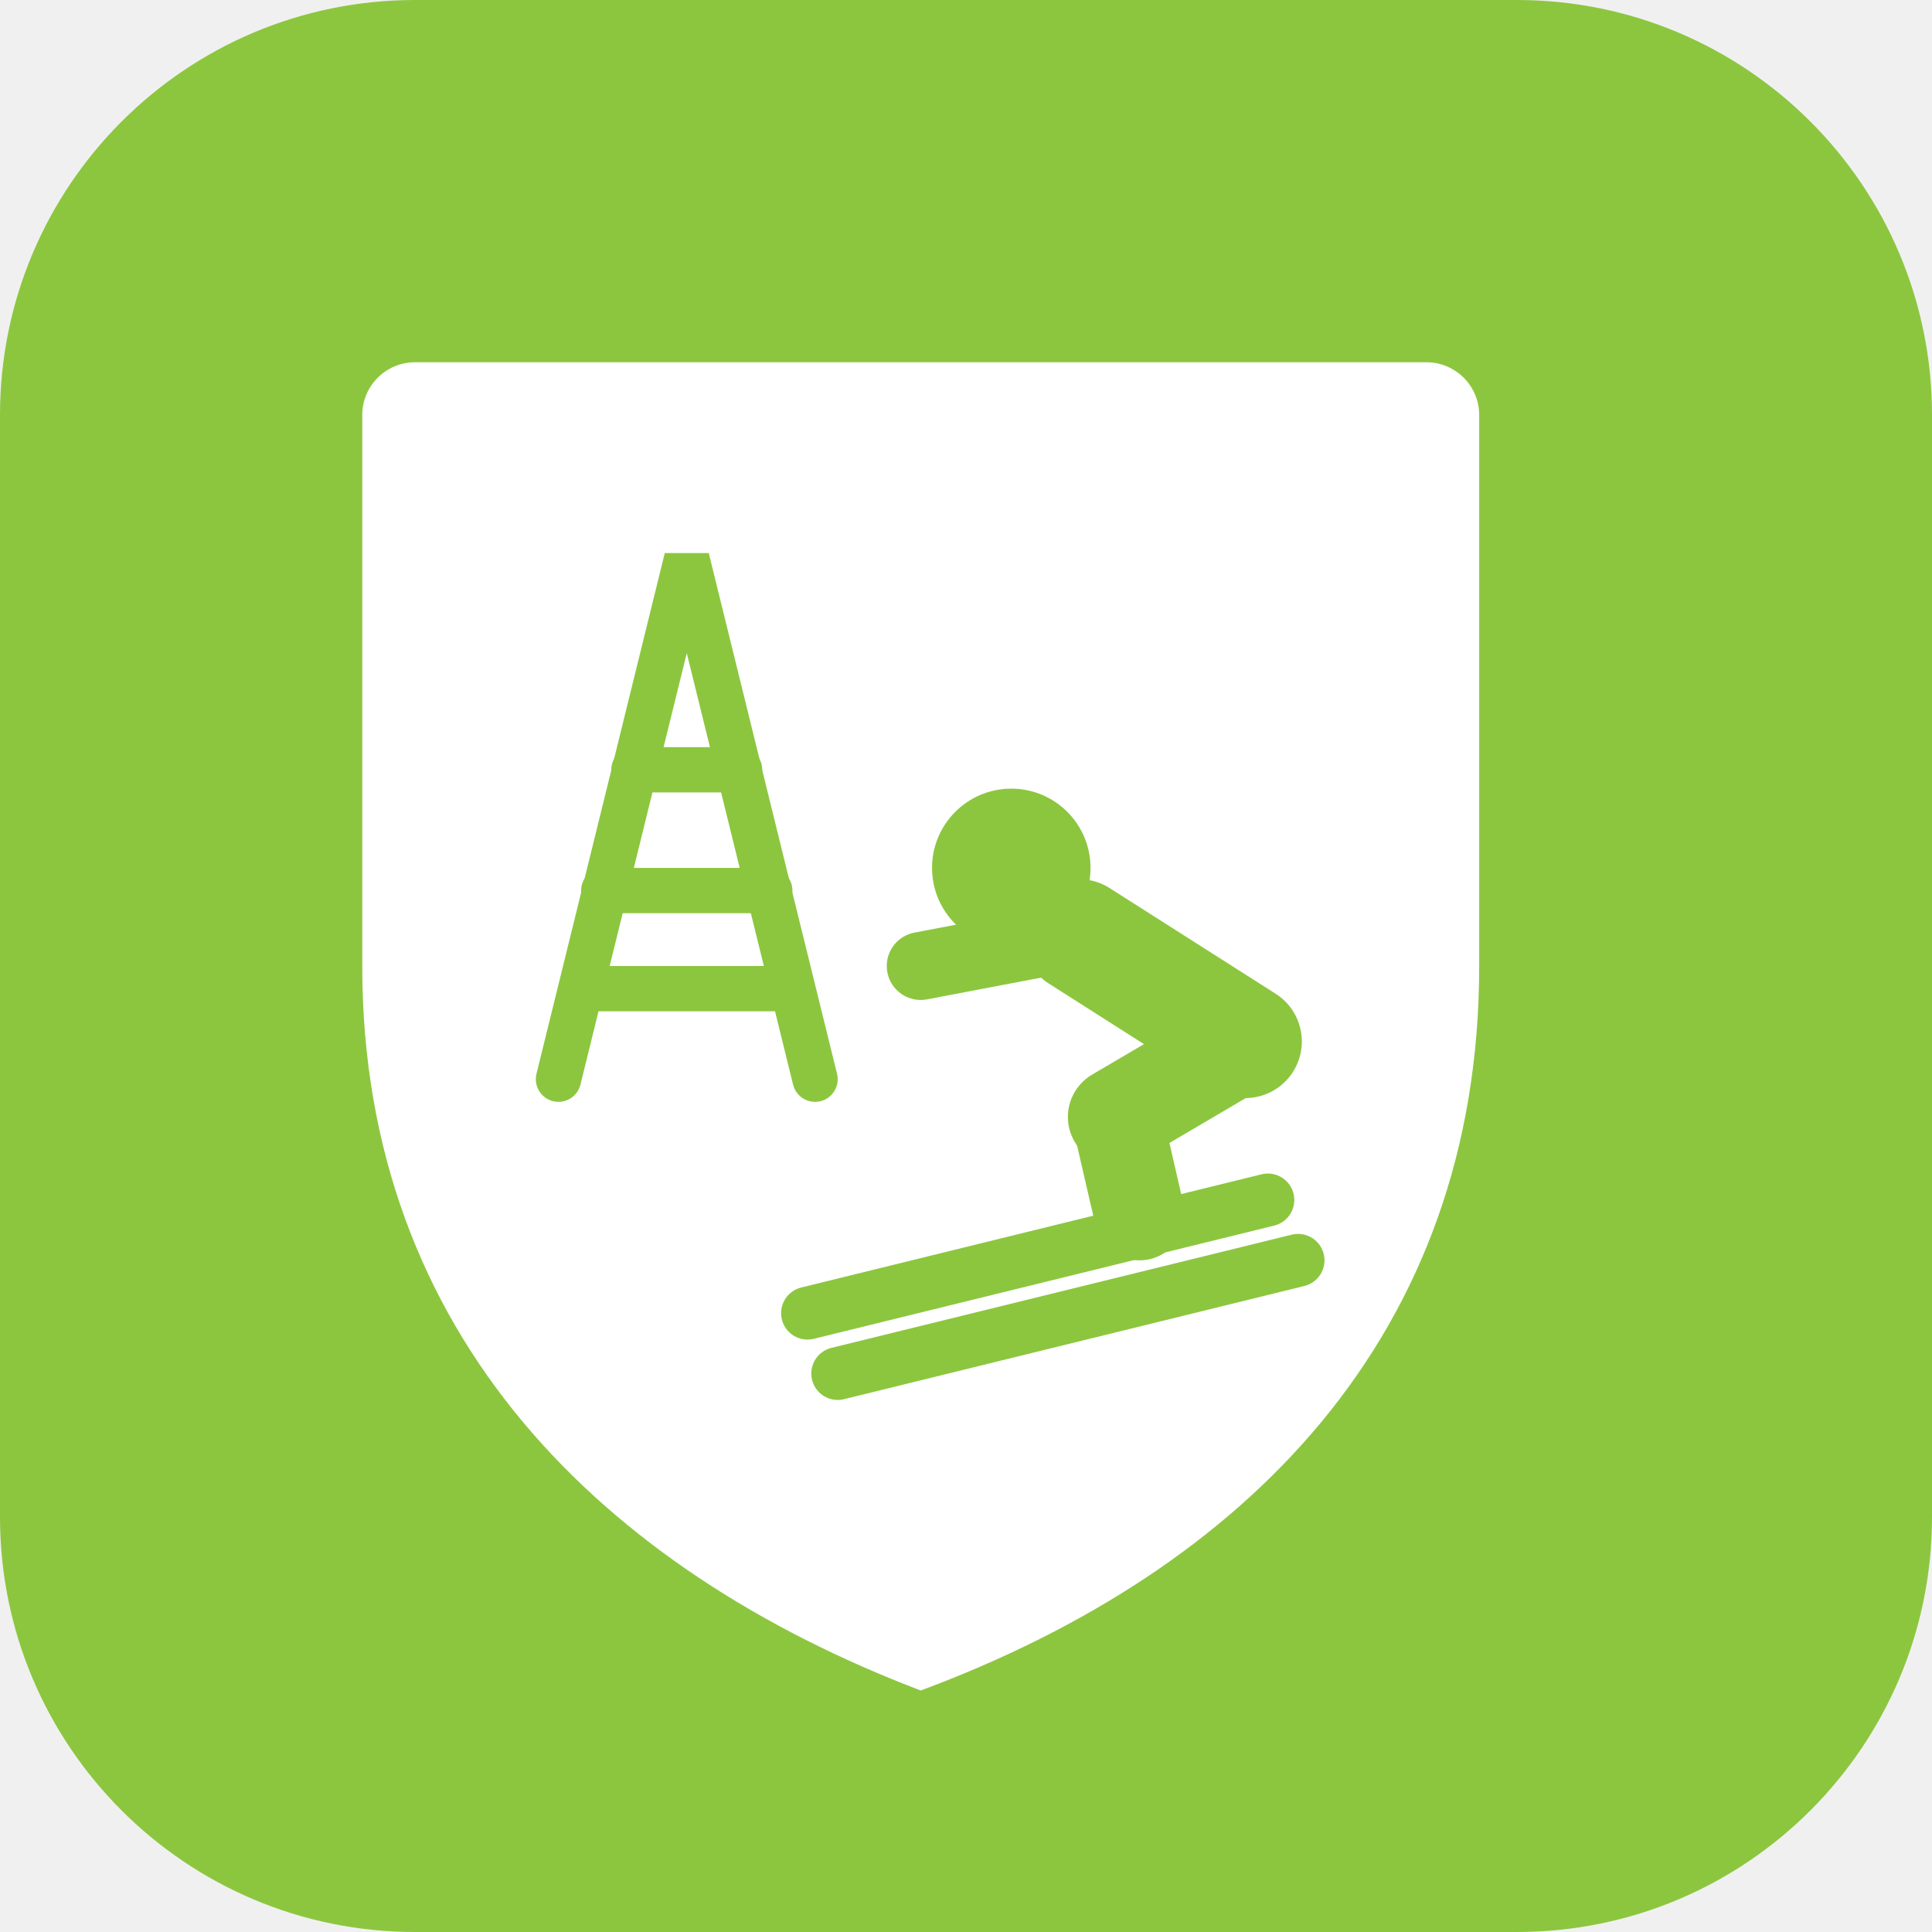
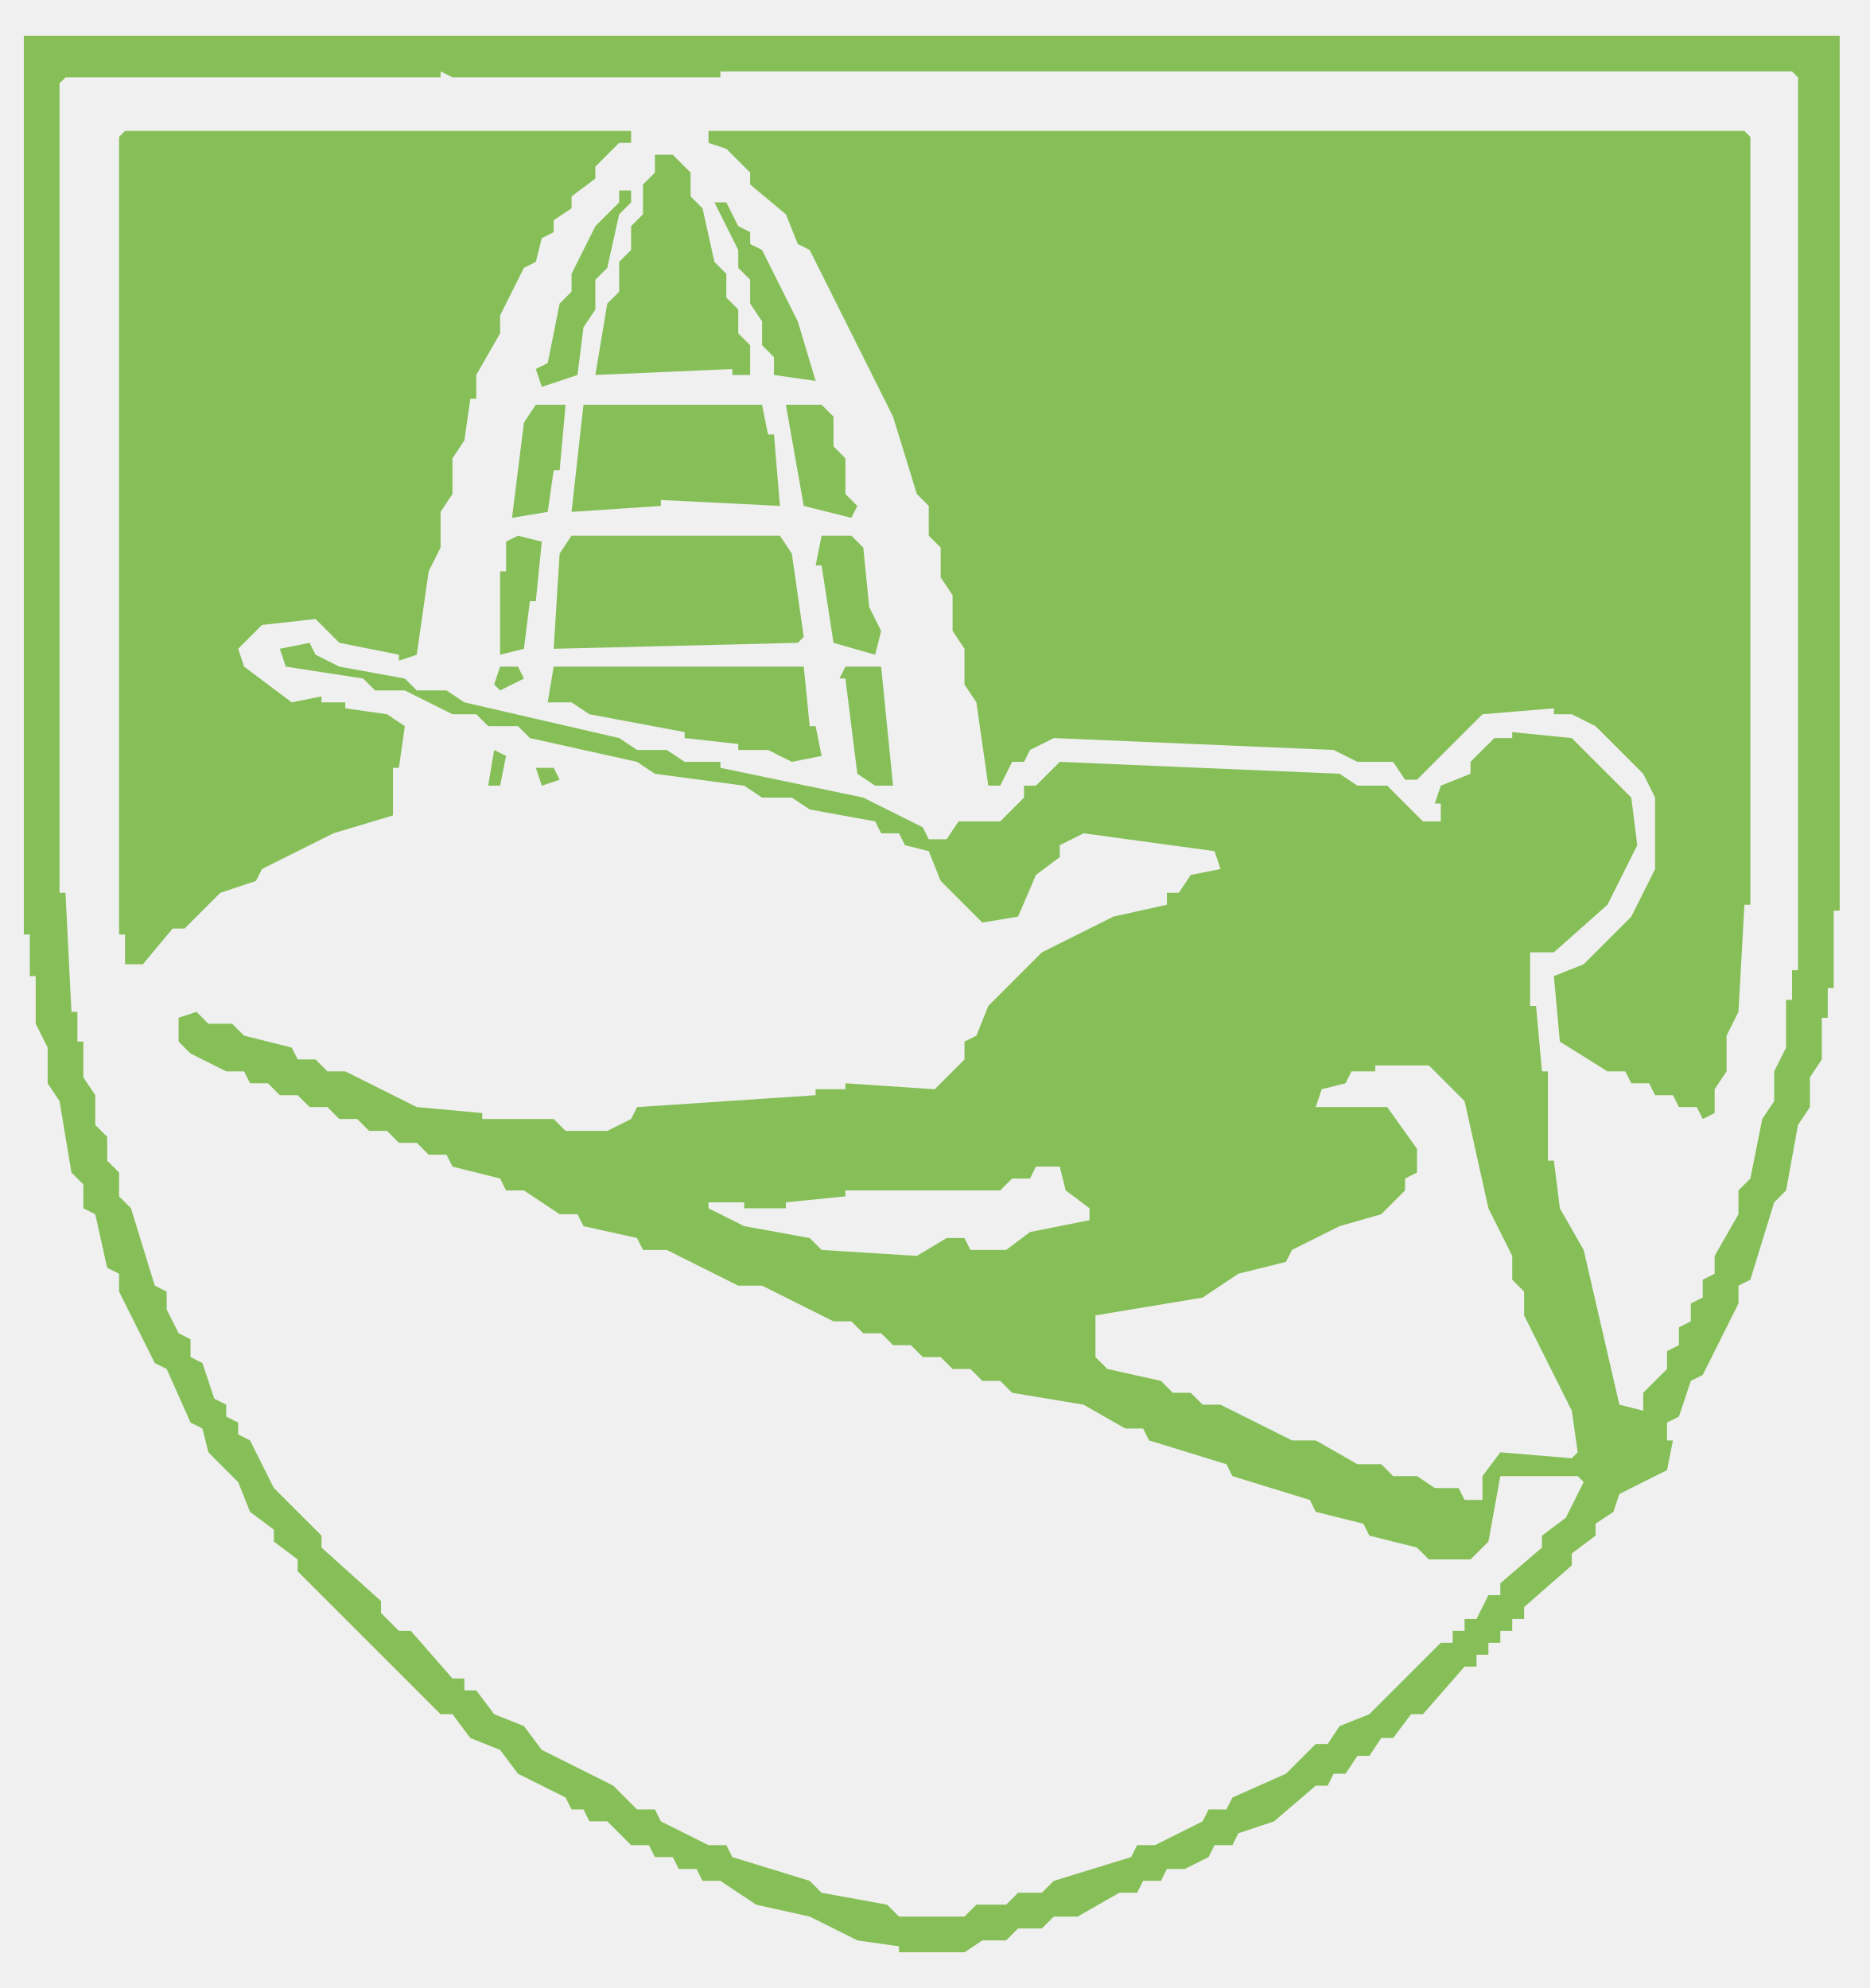
- <svg xmlns="http://www.w3.org/2000/svg" viewBox="0 0 512 512" role="img" aria-label="Härnösands Alpina">
-   <rect width="512" height="512" rx="110" fill="#8cc63f" />
-   <path d="M110 96 h268 a14 14 0 0 1 14 14 v146 c0 98 -62 160 -148 192 C 160 416, 96 354, 96 256 V 110 a14 14 0 0 1 14 -14 Z" fill="#fff" />
-   <g stroke="#8cc63f" stroke-width="12" fill="none" stroke-linecap="round">
-     <path d="M148 286 L182 148 L216 286" />
-     <path d="M160 236 H204" />
-     <path d="M154 262 H210" />
-     <path d="M168 204 H196" />
-   </g>
-   <g stroke="#8cc63f" stroke-linecap="round" stroke-linejoin="round" fill="none">
-     <path d="M330 276 L296 296" stroke-width="26" />
-     <path d="M296 296 L302 322" stroke-width="24" />
-     <path d="M330 276 L286 248" stroke-width="30" />
-     <path d="M286 248 L244 256" stroke-width="18" />
-     <path d="M214 348 L336 318" stroke-width="14" />
-     <path d="M222 364 L344 334" stroke-width="14" />
-   </g>
-   <circle cx="268" cy="230" r="21" fill="#8cc63f" />
+ <svg xmlns="http://www.w3.org/2000/svg" viewBox="0 0 157 167" width="157" height="167">
+   <path fill="#86bf58" fill-rule="evenodd" d="M37.0 6.0L37.0 6.5L5.5 6.5L5.0 7.0L5.0 75.0L5.5 75.0L6.0 85.0L6.5 85.0L6.5 87.5L7.0 87.5L7.0 90.5L8.0 92.0L8.0 94.5L9.0 95.5L9.0 97.5L10.0 98.5L10.0 100.5L11.0 101.5L13.0 108.0L14.0 108.5L14.0 110.0L15.0 112.0L16.0 112.5L16.0 114.0L17.0 114.5L18.0 117.5L19.0 118.0L19.0 119.0L20.0 119.5L20.0 120.5L21.0 121.0L23.0 125.0L27.0 129.0L27.0 130.0L32.0 134.5L32.0 135.5L33.5 137.0L34.5 137.0L38.0 141.0L39.0 141.0L39.0 142.0L40.0 142.0L41.5 144.0L44.0 145.0L45.5 147.0L51.5 150.0L53.5 152.0L55.0 152.0L55.5 153.0L59.5 155.0L61.0 155.0L61.5 156.0L68.0 158.0L69.0 159.0L74.5 160.0L75.5 161.0L81.0 161.0L82.0 160.0L84.5 160.0L85.5 159.0L87.5 159.0L88.5 158.0L95.0 156.0L95.5 155.0L97.0 155.0L101.0 153.0L101.5 152.0L103.0 152.0L103.5 151.0L108.0 149.0L110.5 146.5L111.5 146.5L112.5 145.0L115.0 144.0L121.0 138.0L122.0 138.0L122.0 137.0L123.0 137.0L123.0 136.0L124.0 136.0L125.0 134.0L126.0 134.0L126.0 133.0L129.5 130.0L129.5 129.0L131.5 127.5L133.0 124.5L132.5 124.0L126.0 124.0L125.0 129.5L123.5 131.0L120.0 131.0L119.0 130.0L115.0 129.0L114.5 128.0L110.5 127.0L110.0 126.0L103.5 124.0L103.0 123.0L96.5 121.0L96.0 120.0L94.5 120.0L91.0 118.0L85.0 117.0L84.0 116.0L82.5 116.0L81.5 115.0L80.0 115.0L79.0 114.0L77.5 114.0L76.5 113.0L75.0 113.0L74.0 112.0L72.5 112.0L71.5 111.0L70.0 111.0L64.0 108.0L62.0 108.0L56.0 105.0L54.0 105.0L53.5 104.0L49.0 103.0L48.5 102.0L47.0 102.0L44.0 100.0L42.5 100.0L42.0 99.0L38.0 98.0L37.5 97.0L36.0 97.0L35.0 96.0L33.5 96.0L32.5 95.0L31.0 95.0L30.0 94.0L28.5 94.0L27.5 93.0L26.0 93.0L25.0 92.0L23.5 92.0L22.5 91.0L21.0 91.0L20.5 90.0L19.0 90.0L16.0 88.5L15.0 87.5L15.0 85.5L16.5 85.0L17.5 86.0L19.5 86.0L20.5 87.0L24.5 88.0L25.0 89.0L26.5 89.0L27.5 90.0L29.0 90.0L35.0 93.0L40.5 93.5L40.5 94.0L46.5 94.0L47.5 95.0L51.0 95.0L53.0 94.0L53.5 93.0L68.5 92.0L68.5 91.5L71.0 91.5L71.0 91.0L78.5 91.5L81.0 89.0L81.0 87.5L82.0 87.0L83.0 84.5L87.5 80.0L93.5 77.0L98.0 76.0L98.0 75.0L99.0 75.0L100.0 73.5L102.5 73.0L102.0 71.5L91.0 70.0L89.0 71.0L89.0 72.0L87.0 73.5L85.5 77.0L82.5 77.5L79.0 74.0L78.0 71.5L76.0 71.0L75.5 70.0L74.0 70.0L73.5 69.0L68.0 68.0L66.5 67.0L64.0 67.0L62.5 66.0L55.0 65.0L53.5 64.0L44.5 62.0L43.5 61.0L41.0 61.0L40.0 60.0L38.0 60.0L34.0 58.0L31.5 58.0L30.5 57.0L24.0 56.0L23.5 54.5L26.0 54.0L26.5 55.0L28.5 56.0L34.0 57.0L35.0 58.0L37.5 58.0L39.0 59.0L52.0 62.0L53.5 63.0L56.0 63.0L57.5 64.0L60.5 64.0L60.5 64.5L72.5 67.0L77.5 69.5L78.0 70.5L79.5 70.5L80.5 69.0L84.0 69.0L86.0 67.0L86.0 66.0L87.0 66.0L89.0 64.0L112.5 65.0L114.0 66.0L116.5 66.0L119.5 69.0L121.0 69.0L121.0 67.5L120.5 67.5L121.0 66.0L123.5 65.0L123.5 64.0L125.5 62.0L127.0 62.0L127.0 61.5L132.0 62.0L137.0 67.0L137.5 71.0L135.0 76.0L130.5 80.0L128.5 80.0L128.5 84.5L129.0 84.5L129.5 90.0L130.0 90.0L130.0 97.5L130.5 97.5L131.0 101.5L133.0 105.0L136.0 118.0L138.0 118.5L138.0 117.0L140.0 115.0L140.0 113.5L141.0 113.0L141.0 111.5L142.0 111.0L142.0 109.5L143.0 109.0L143.0 107.5L144.0 107.0L144.0 105.5L146.0 102.0L146.0 100.0L147.0 99.0L148.0 94.0L149.0 92.5L149.0 90.0L150.0 88.0L150.0 84.0L150.5 84.0L150.5 81.5L151.0 81.5L151.0 6.5L150.5 6.0L60.5 6.0L60.5 6.5L38.0 6.5L37.0 6.0ZM2.0 3.0L154.5 3.0L154.5 76.5L154.0 76.5L154.0 83.0L153.5 83.0L153.5 85.5L153.0 85.5L153.0 89.0L152.0 90.5L152.0 93.0L151.0 94.5L150.0 100.0L149.0 101.0L147.0 107.5L146.0 108.0L146.0 109.5L143.0 115.5L142.0 116.0L141.0 119.0L140.0 119.5L140.0 121.0L140.5 121.0L140.0 123.5L136.0 125.5L135.5 127.0L134.0 128.0L134.0 129.0L132.0 130.5L132.0 131.5L128.0 135.0L128.0 136.0L127.0 136.0L127.0 137.0L126.0 137.0L126.0 138.0L125.0 138.0L125.0 139.0L124.0 139.0L124.0 140.0L123.0 140.0L119.5 144.0L118.5 144.0L117.0 146.0L116.0 146.0L115.0 147.5L114.0 147.5L113.0 149.0L112.0 149.0L111.5 150.0L110.5 150.0L107.0 153.0L104.0 154.0L103.5 155.0L102.0 155.0L101.5 156.0L99.5 157.0L98.0 157.0L97.5 158.0L96.0 158.0L95.5 159.0L94.0 159.0L90.5 161.0L88.5 161.0L87.5 162.0L85.5 162.0L84.5 163.0L82.5 163.0L81.0 164.0L75.5 164.0L75.5 163.5L72.0 163.0L68.0 161.0L63.5 160.0L60.5 158.0L59.0 158.0L58.5 157.0L57.0 157.0L56.5 156.0L55.0 156.0L54.5 155.0L53.0 155.0L51.0 153.0L49.5 153.0L49.0 152.0L48.0 152.0L47.5 151.0L43.5 149.0L42.0 147.0L39.5 146.0L38.0 144.0L37.0 144.0L25.0 132.0L25.0 131.0L23.0 129.5L23.0 128.5L21.0 127.0L20.0 124.5L17.5 122.0L17.0 120.0L16.0 119.5L14.0 115.0L13.0 114.5L10.0 108.5L10.0 107.0L9.0 106.5L8.0 102.0L7.0 101.5L7.0 99.5L6.0 98.5L5.0 92.5L4.0 91.0L4.0 88.0L3.0 86.0L3.0 82.0L2.5 82.0L2.5 78.5L2.0 78.5L2.0 3.0ZM59.5 11.0L146.5 11.0L147.0 11.5L147.0 76.0L146.5 76.0L146.0 85.0L145.0 87.0L145.0 90.0L144.0 91.5L144.0 93.5L143.0 94.0L142.5 93.0L141.0 93.0L140.5 92.0L139.0 92.0L138.5 91.0L137.0 91.0L136.5 90.0L135.0 90.0L131.0 87.5L130.5 82.0L133.0 81.0L137.0 77.0L139.0 73.0L139.0 67.0L138.0 65.0L134.0 61.0L132.0 60.0L130.5 60.0L130.5 59.5L124.5 60.0L119.0 65.5L118.0 65.5L117.0 64.0L114.0 64.0L112.0 63.0L88.5 62.0L86.5 63.0L86.0 64.0L85.0 64.0L84.0 66.0L83.0 66.0L82.0 59.0L81.0 57.5L81.0 54.5L80.0 53.0L80.0 50.0L79.0 48.5L79.0 46.0L78.0 45.0L78.0 42.5L77.0 41.5L75.0 35.0L68.0 21.0L67.0 20.5L66.0 18.0L63.0 15.5L63.0 14.5L61.0 12.5L59.5 12.0L59.5 11.0ZM10.5 11.0L53.0 11.0L53.0 12.0L52.0 12.0L50.0 14.0L50.0 15.0L48.0 16.5L48.0 17.5L46.5 18.5L46.5 19.5L45.5 20.0L45.0 22.0L44.0 22.5L42.0 26.5L42.0 28.0L40.0 31.5L40.0 33.5L39.5 33.5L39.0 37.0L38.0 38.5L38.0 41.5L37.0 43.0L37.0 46.0L36.0 48.0L35.0 55.0L33.5 55.5L33.5 55.0L28.5 54.0L26.5 52.0L22.0 52.5L20.0 54.5L20.5 56.0L24.5 59.0L27.0 58.5L27.0 59.0L29.0 59.0L29.0 59.5L32.5 60.0L34.0 61.0L33.5 64.5L33.0 64.5L33.0 68.5L28.0 70.0L22.0 73.0L21.5 74.0L18.5 75.0L15.5 78.0L14.5 78.0L12.0 81.0L10.5 81.0L10.5 78.5L10.0 78.5L10.0 11.5L10.5 11.0ZM115.5 89.5L115.5 90.0L113.5 90.0L113.0 91.0L111.0 91.5L110.5 93.0L116.5 93.0L119.0 96.5L119.0 98.5L118.0 99.0L118.0 100.0L116.0 102.0L112.5 103.0L108.5 105.0L108.0 106.0L104.0 107.0L101.0 109.0L92.0 110.5L92.0 114.0L93.0 115.0L97.5 116.0L98.5 117.0L100.0 117.0L101.0 118.0L102.5 118.0L108.5 121.0L110.5 121.0L114.0 123.0L116.0 123.0L117.0 124.0L119.0 124.0L120.5 125.0L122.5 125.0L123.0 126.0L124.5 126.0L124.5 124.0L126.0 122.0L132.0 122.5L132.5 122.0L132.0 118.5L128.0 110.5L128.0 108.5L127.0 107.5L127.0 105.5L125.0 101.5L123.0 92.5L120.0 89.5L115.5 89.5ZM87.0 98.0L86.5 99.0L85.0 99.0L84.0 100.0L71.0 100.0L71.0 100.5L66.0 101.0L66.0 101.5L62.5 101.5L62.5 101.0L59.5 101.0L59.5 101.5L62.5 103.0L68.0 104.0L69.0 105.0L77.0 105.5L79.5 104.0L81.0 104.0L81.5 105.0L84.5 105.0L86.5 103.5L91.5 102.5L91.5 101.5L89.5 100.0L89.0 98.0L87.0 98.0ZM55.0 13.0L56.5 13.0L58.0 14.5L58.0 16.5L59.0 17.5L60.0 22.0L61.0 23.0L61.0 25.0L62.0 26.0L62.0 28.0L63.0 29.0L63.0 31.5L61.5 31.5L61.5 31.0L50.0 31.5L51.0 25.5L52.0 24.5L52.0 22.0L53.0 21.0L53.0 19.0L54.0 18.0L54.0 15.5L55.0 14.5L55.0 13.0ZM46.5 56.0L67.5 56.0L68.0 61.0L68.5 61.0L69.0 63.5L66.5 64.0L64.5 63.0L62.0 63.0L62.0 62.5L57.5 62.0L57.5 61.5L49.5 60.0L48.0 59.0L46.0 59.0L46.5 56.0ZM48.0 45.0L65.5 45.0L66.5 46.5L67.5 53.5L67.0 54.0L46.5 54.5L47.0 46.5L48.0 45.0ZM49.0 34.0L64.0 34.0L64.5 36.5L65.0 36.5L65.5 42.5L55.5 42.0L55.5 42.5L48.0 43.0L49.0 34.0ZM52.0 16.0L53.0 16.0L53.0 17.0L52.0 18.0L51.0 22.5L50.0 23.5L50.0 26.0L49.0 27.5L48.5 31.5L45.5 32.5L45.0 31.0L46.0 30.5L47.0 25.5L48.0 24.5L48.0 23.0L50.0 19.0L52.0 17.0L52.0 16.0ZM60.0 17.0L61.0 17.0L62.0 19.0L63.0 19.5L63.0 20.5L64.0 21.0L67.0 27.0L68.5 32.0L65.0 31.5L65.0 30.0L64.0 29.0L64.0 27.0L63.0 25.5L63.0 23.5L62.0 22.5L62.0 21.0L60.0 17.0ZM66.0 34.0L69.0 34.0L70.0 35.0L70.0 37.5L71.0 38.5L71.0 41.5L72.0 42.5L71.5 43.5L67.5 42.5L66.0 34.0ZM69.0 45.0L71.5 45.0L72.5 46.0L73.0 51.0L74.0 53.0L73.5 55.0L70.0 54.0L69.0 47.5L68.5 47.5L69.0 45.0ZM71.0 56.0L74.0 56.0L75.0 66.0L73.5 66.0L72.0 65.0L71.0 57.0L70.5 57.0L71.0 56.0ZM45.0 34.0L47.5 34.0L47.0 39.5L46.5 39.5L46.0 43.0L43.0 43.5L44.0 35.5L45.0 34.0ZM43.5 45.0L45.5 45.5L45.0 50.5L44.5 50.5L44.0 54.5L42.0 55.0L42.0 48.0L42.5 48.0L42.5 45.5L43.5 45.0ZM42.0 56.0L43.5 56.0L44.0 57.0L42.0 58.0L41.5 57.5L42.0 56.0ZM41.5 63.0L42.5 63.5L42.0 66.0L41.0 66.0L41.5 63.0ZM45.0 64.5L46.5 64.5L47.0 65.5L45.5 66.0L45.0 64.5Z" />
</svg>
